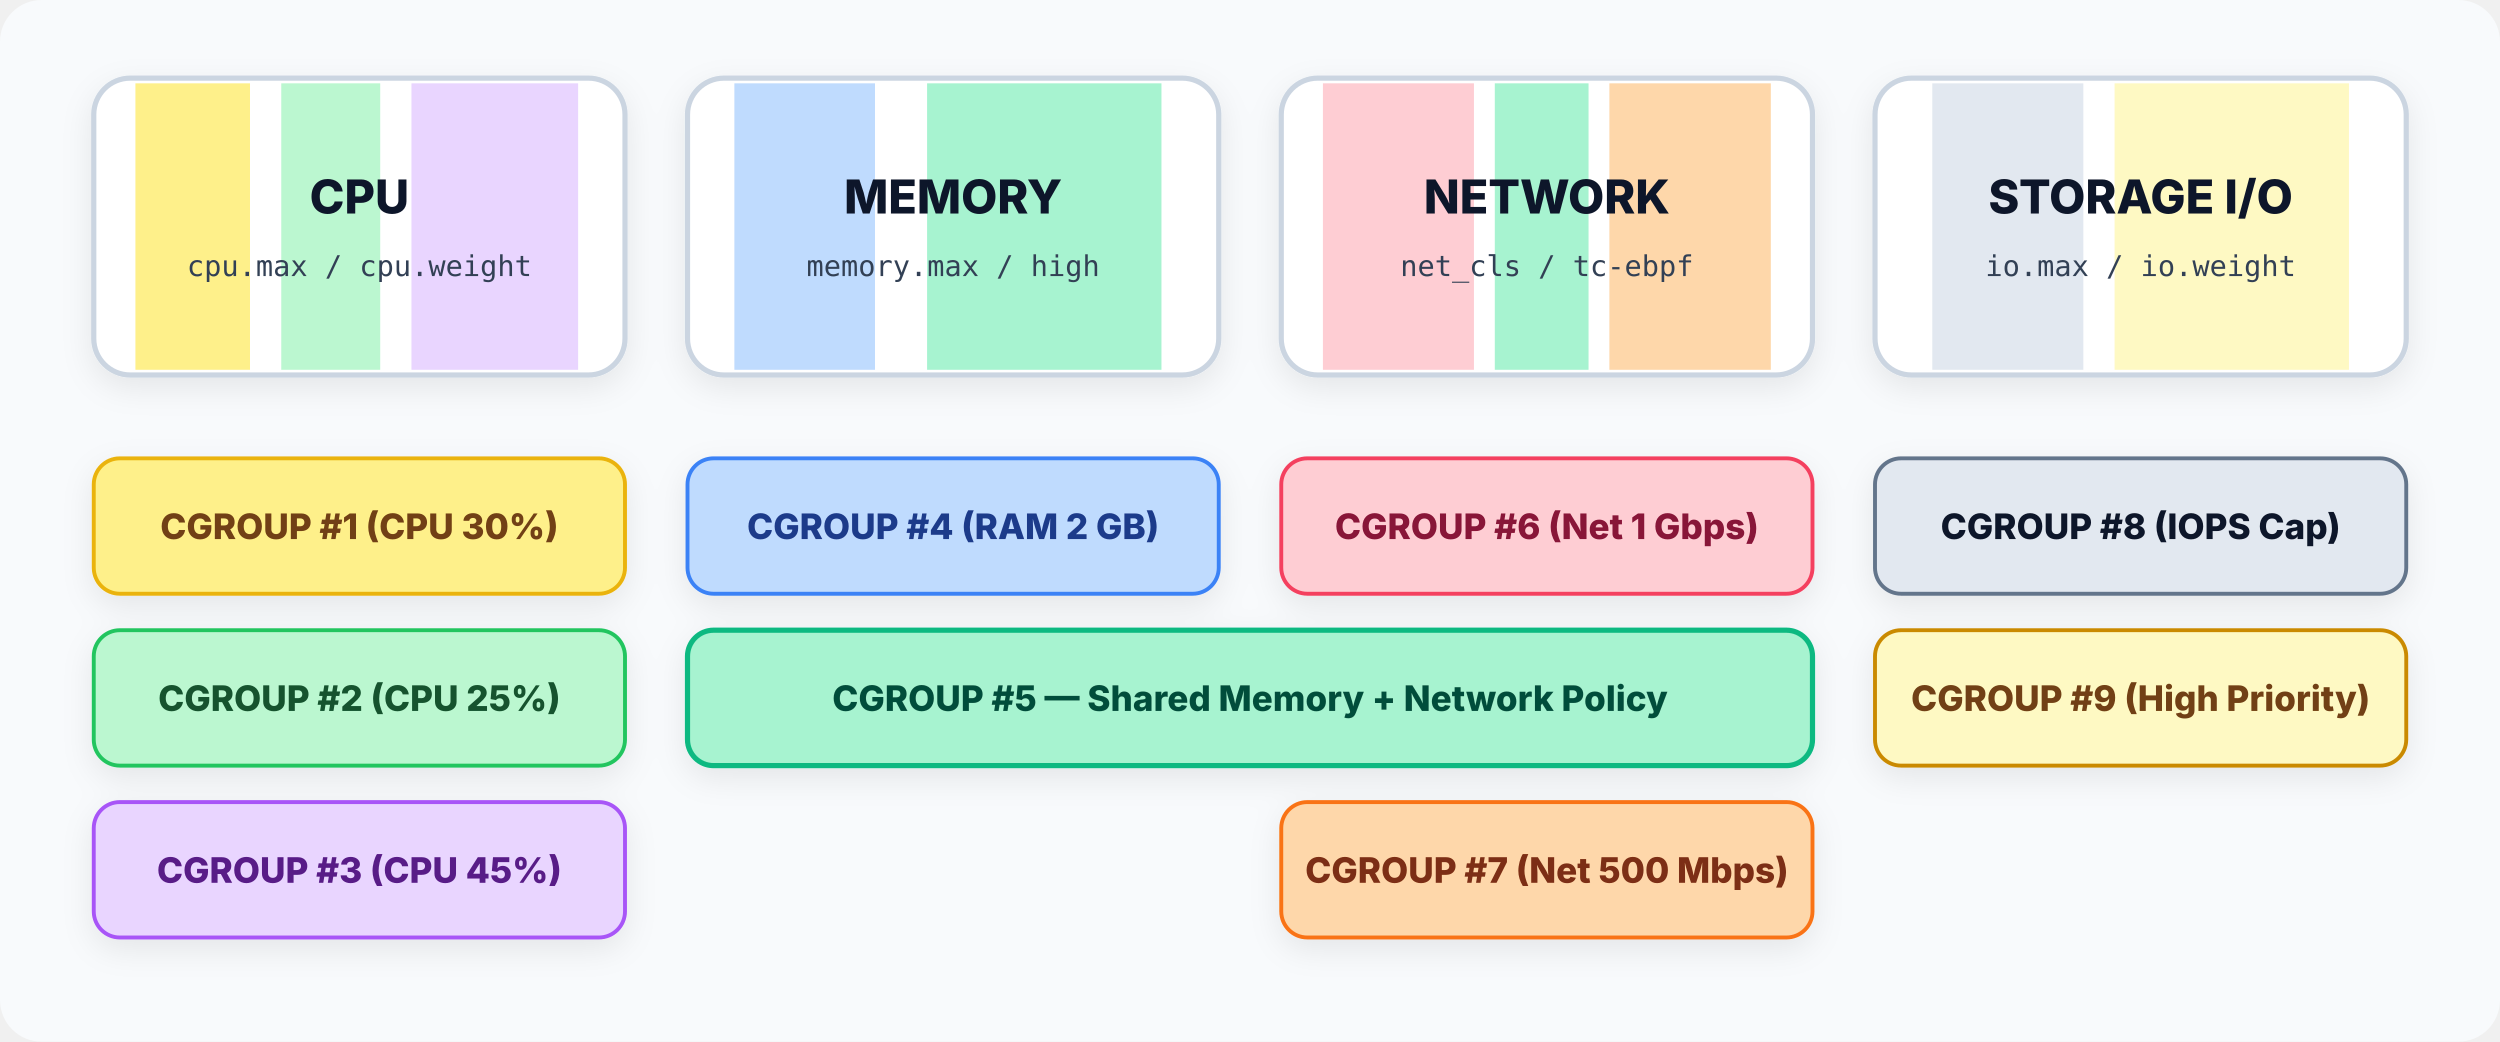
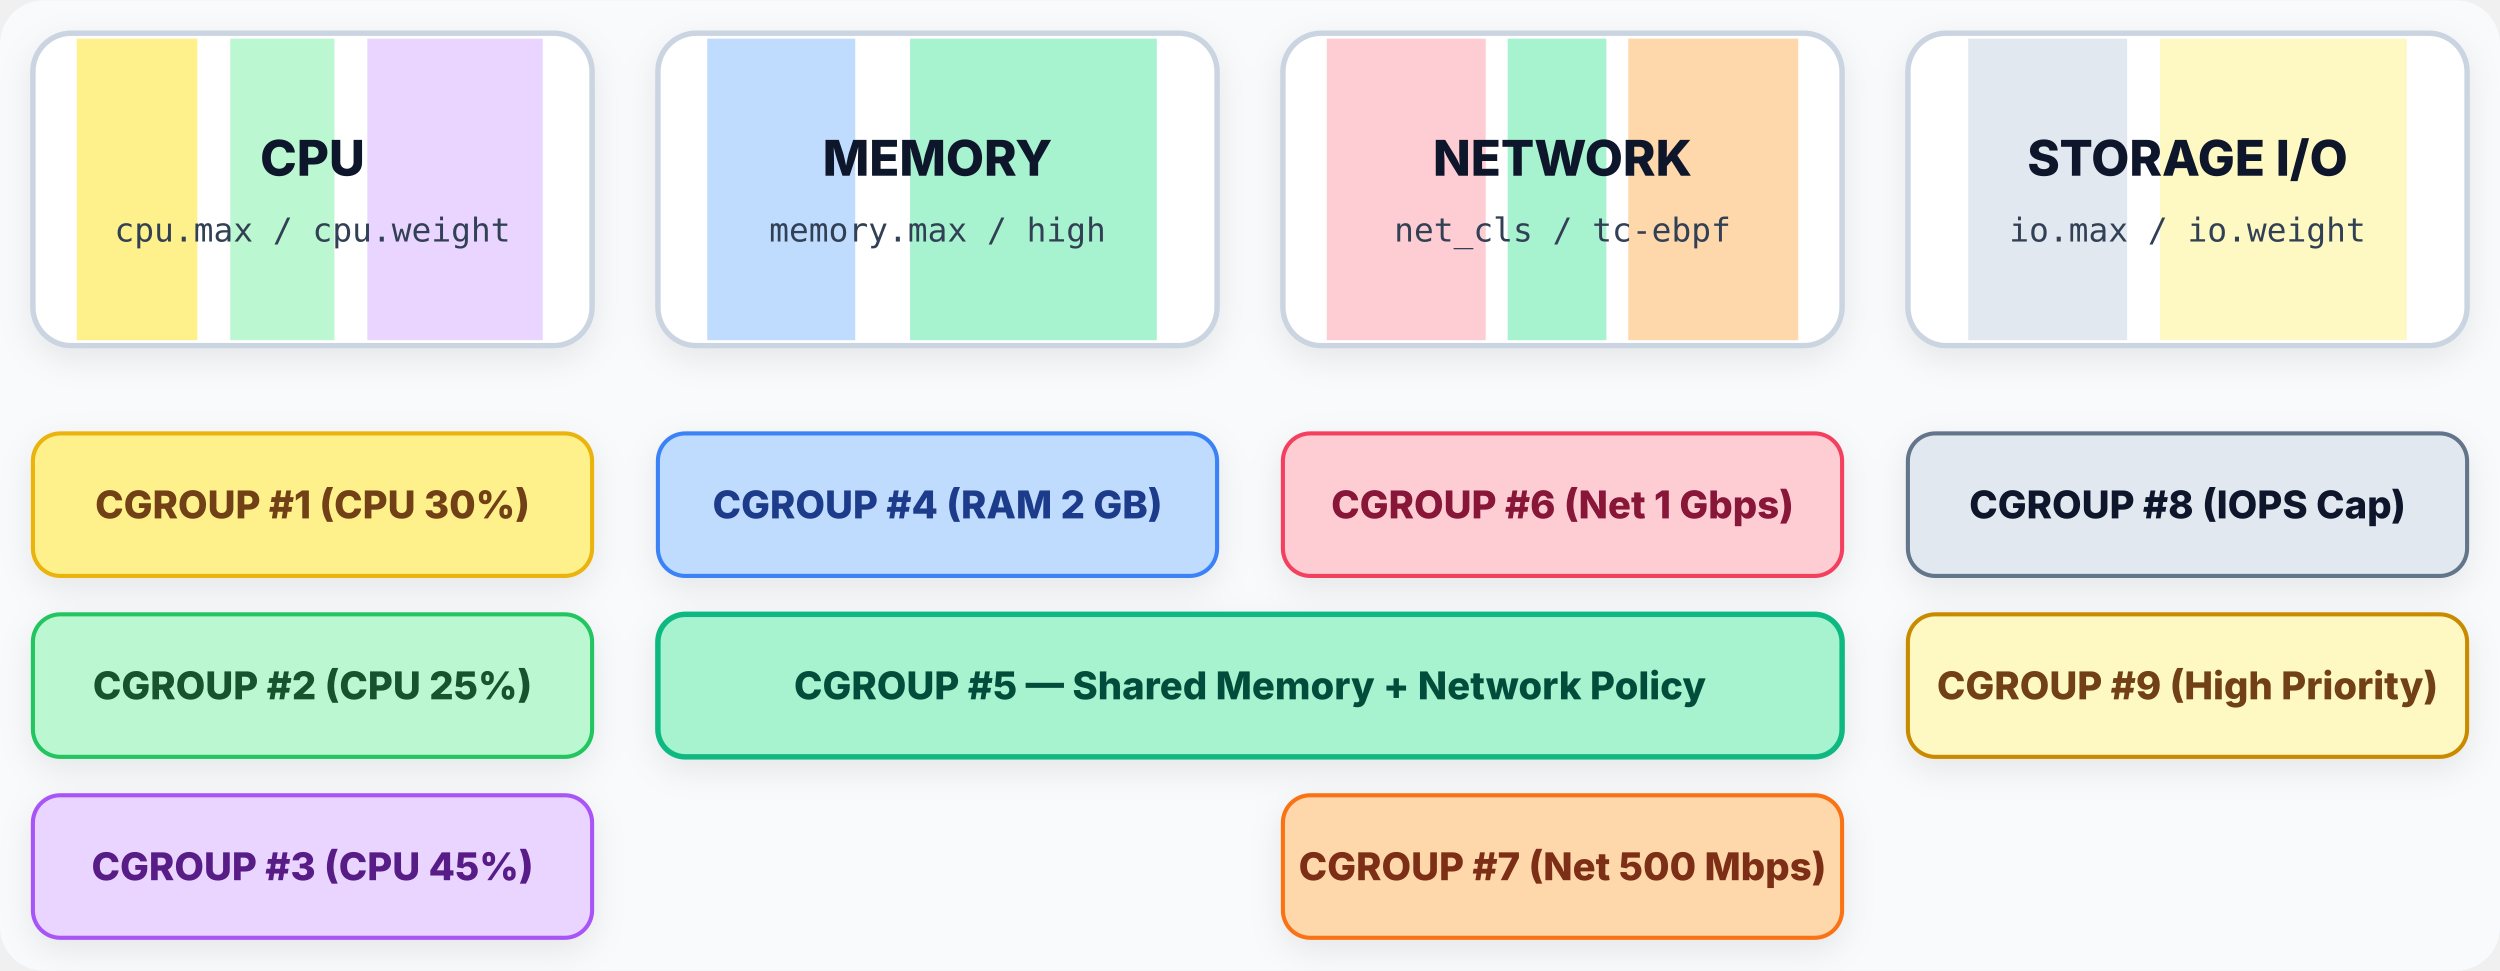
- <svg xmlns="http://www.w3.org/2000/svg" viewBox="0 0 960 400" width="960" height="400" font-family="'Inter', -apple-system, BlinkMacSystemFont, 'Segoe UI', sans-serif">
+ <svg xmlns="http://www.w3.org/2000/svg" viewBox="24 18 912 354" width="1120" height="435" font-family="'Inter', -apple-system, BlinkMacSystemFont, 'Segoe UI', sans-serif">
  <defs>
    <filter id="cguShadow" x="-10%" y="-10%" width="120%" height="125%">
      <feDropShadow dx="0" dy="4" stdDeviation="6" flood-color="#0f172a" flood-opacity="0.08" />
    </filter>
  </defs>
-   <rect width="960" height="400" rx="16" fill="#f8fafc" />
+   <rect x="24" y="18" width="912" height="354" rx="16" fill="#f8fafc" />
  <g filter="url(#cguShadow)" text-anchor="middle">
    <rect x="36" y="30" width="204" height="114" rx="14" fill="#ffffff" stroke="#cbd5e1" stroke-width="2" />
    <rect x="52" y="32" width="44" height="110" fill="#fef08a" />
    <rect x="108" y="32" width="38" height="110" fill="#bbf7d0" />
    <rect x="158" y="32" width="64" height="110" fill="#e9d5ff" />
    <text x="138" y="82" font-size="18" font-weight="800" fill="#0f172a">CPU</text>
-     <text x="138" y="106" font-size="11" font-family="'JetBrains Mono', monospace" fill="#334155">cpu.max / cpu.weight</text>
+     <text x="138" y="106" font-size="12" font-family="'JetBrains Mono', monospace" fill="#334155">cpu.max / cpu.weight</text>
    <rect x="264" y="30" width="204" height="114" rx="14" fill="#ffffff" stroke="#cbd5e1" stroke-width="2" />
    <rect x="282" y="32" width="54" height="110" fill="#bfdbfe" />
    <rect x="356" y="32" width="90" height="110" fill="#a7f3d0" />
    <text x="366" y="82" font-size="18" font-weight="800" fill="#0f172a">MEMORY</text>
-     <text x="366" y="106" font-size="11" font-family="'JetBrains Mono', monospace" fill="#334155">memory.max / high</text>
+     <text x="366" y="106" font-size="12" font-family="'JetBrains Mono', monospace" fill="#334155">memory.max / high</text>
    <rect x="492" y="30" width="204" height="114" rx="14" fill="#ffffff" stroke="#cbd5e1" stroke-width="2" />
    <rect x="508" y="32" width="58" height="110" fill="#fecdd3" />
    <rect x="574" y="32" width="36" height="110" fill="#a7f3d0" />
    <rect x="618" y="32" width="62" height="110" fill="#fed7aa" />
    <text x="594" y="82" font-size="18" font-weight="800" fill="#0f172a">NETWORK</text>
-     <text x="594" y="106" font-size="11" font-family="'JetBrains Mono', monospace" fill="#334155">net_cls / tc-ebpf</text>
+     <text x="594" y="106" font-size="12" font-family="'JetBrains Mono', monospace" fill="#334155">net_cls / tc-ebpf</text>
    <rect x="720" y="30" width="204" height="114" rx="14" fill="#ffffff" stroke="#cbd5e1" stroke-width="2" />
    <rect x="742" y="32" width="58" height="110" fill="#e2e8f0" />
    <rect x="812" y="32" width="90" height="110" fill="#fef9c3" />
    <text x="822" y="82" font-size="18" font-weight="800" fill="#0f172a">STORAGE I/O</text>
-     <text x="822" y="106" font-size="11" font-family="'JetBrains Mono', monospace" fill="#334155">io.max / io.weight</text>
+     <text x="822" y="106" font-size="12" font-family="'JetBrains Mono', monospace" fill="#334155">io.max / io.weight</text>
  </g>
-   <g filter="url(#cguShadow)" text-anchor="middle" font-size="13.5" font-weight="800">
+   <g filter="url(#cguShadow)" text-anchor="middle" font-size="14" font-weight="800">
    <rect x="36" y="176" width="204" height="52" rx="10" fill="#fef08a" stroke="#eab308" stroke-width="1.5" />
    <text x="138" y="207" fill="#713f12">CGROUP #1 (CPU 30%)</text>
    <rect x="36" y="242" width="204" height="52" rx="10" fill="#bbf7d0" stroke="#22c55e" stroke-width="1.5" />
    <text x="138" y="273" fill="#14532d">CGROUP #2 (CPU 25%)</text>
    <rect x="36" y="308" width="204" height="52" rx="10" fill="#e9d5ff" stroke="#a855f7" stroke-width="1.5" />
    <text x="138" y="339" fill="#581c87">CGROUP #3 (CPU 45%)</text>
    <rect x="264" y="176" width="204" height="52" rx="10" fill="#bfdbfe" stroke="#3b82f6" stroke-width="1.5" />
    <text x="366" y="207" fill="#1e3a8a">CGROUP #4 (RAM 2 GB)</text>
    <rect x="492" y="176" width="204" height="52" rx="10" fill="#fecdd3" stroke="#f43f5e" stroke-width="1.5" />
    <text x="594" y="207" fill="#881337">CGROUP #6 (Net 1 Gbps)</text>
    <rect x="264" y="242" width="432" height="52" rx="10" fill="#a7f3d0" stroke="#10b981" stroke-width="2" />
    <text x="480" y="273" fill="#064e3b">CGROUP #5 — Shared Memory + Network Policy</text>
    <rect x="492" y="308" width="204" height="52" rx="10" fill="#fed7aa" stroke="#f97316" stroke-width="1.5" />
    <text x="594" y="339" fill="#7c2d12">CGROUP #7 (Net 500 Mbps)</text>
    <rect x="720" y="176" width="204" height="52" rx="10" fill="#e2e8f0" stroke="#64748b" stroke-width="1.5" />
    <text x="822" y="207" fill="#0f172a">CGROUP #8 (IOPS Cap)</text>
    <rect x="720" y="242" width="204" height="52" rx="10" fill="#fef9c3" stroke="#ca8a04" stroke-width="1.5" />
    <text x="822" y="273" fill="#713f12">CGROUP #9 (High Priority)</text>
  </g>
</svg>
